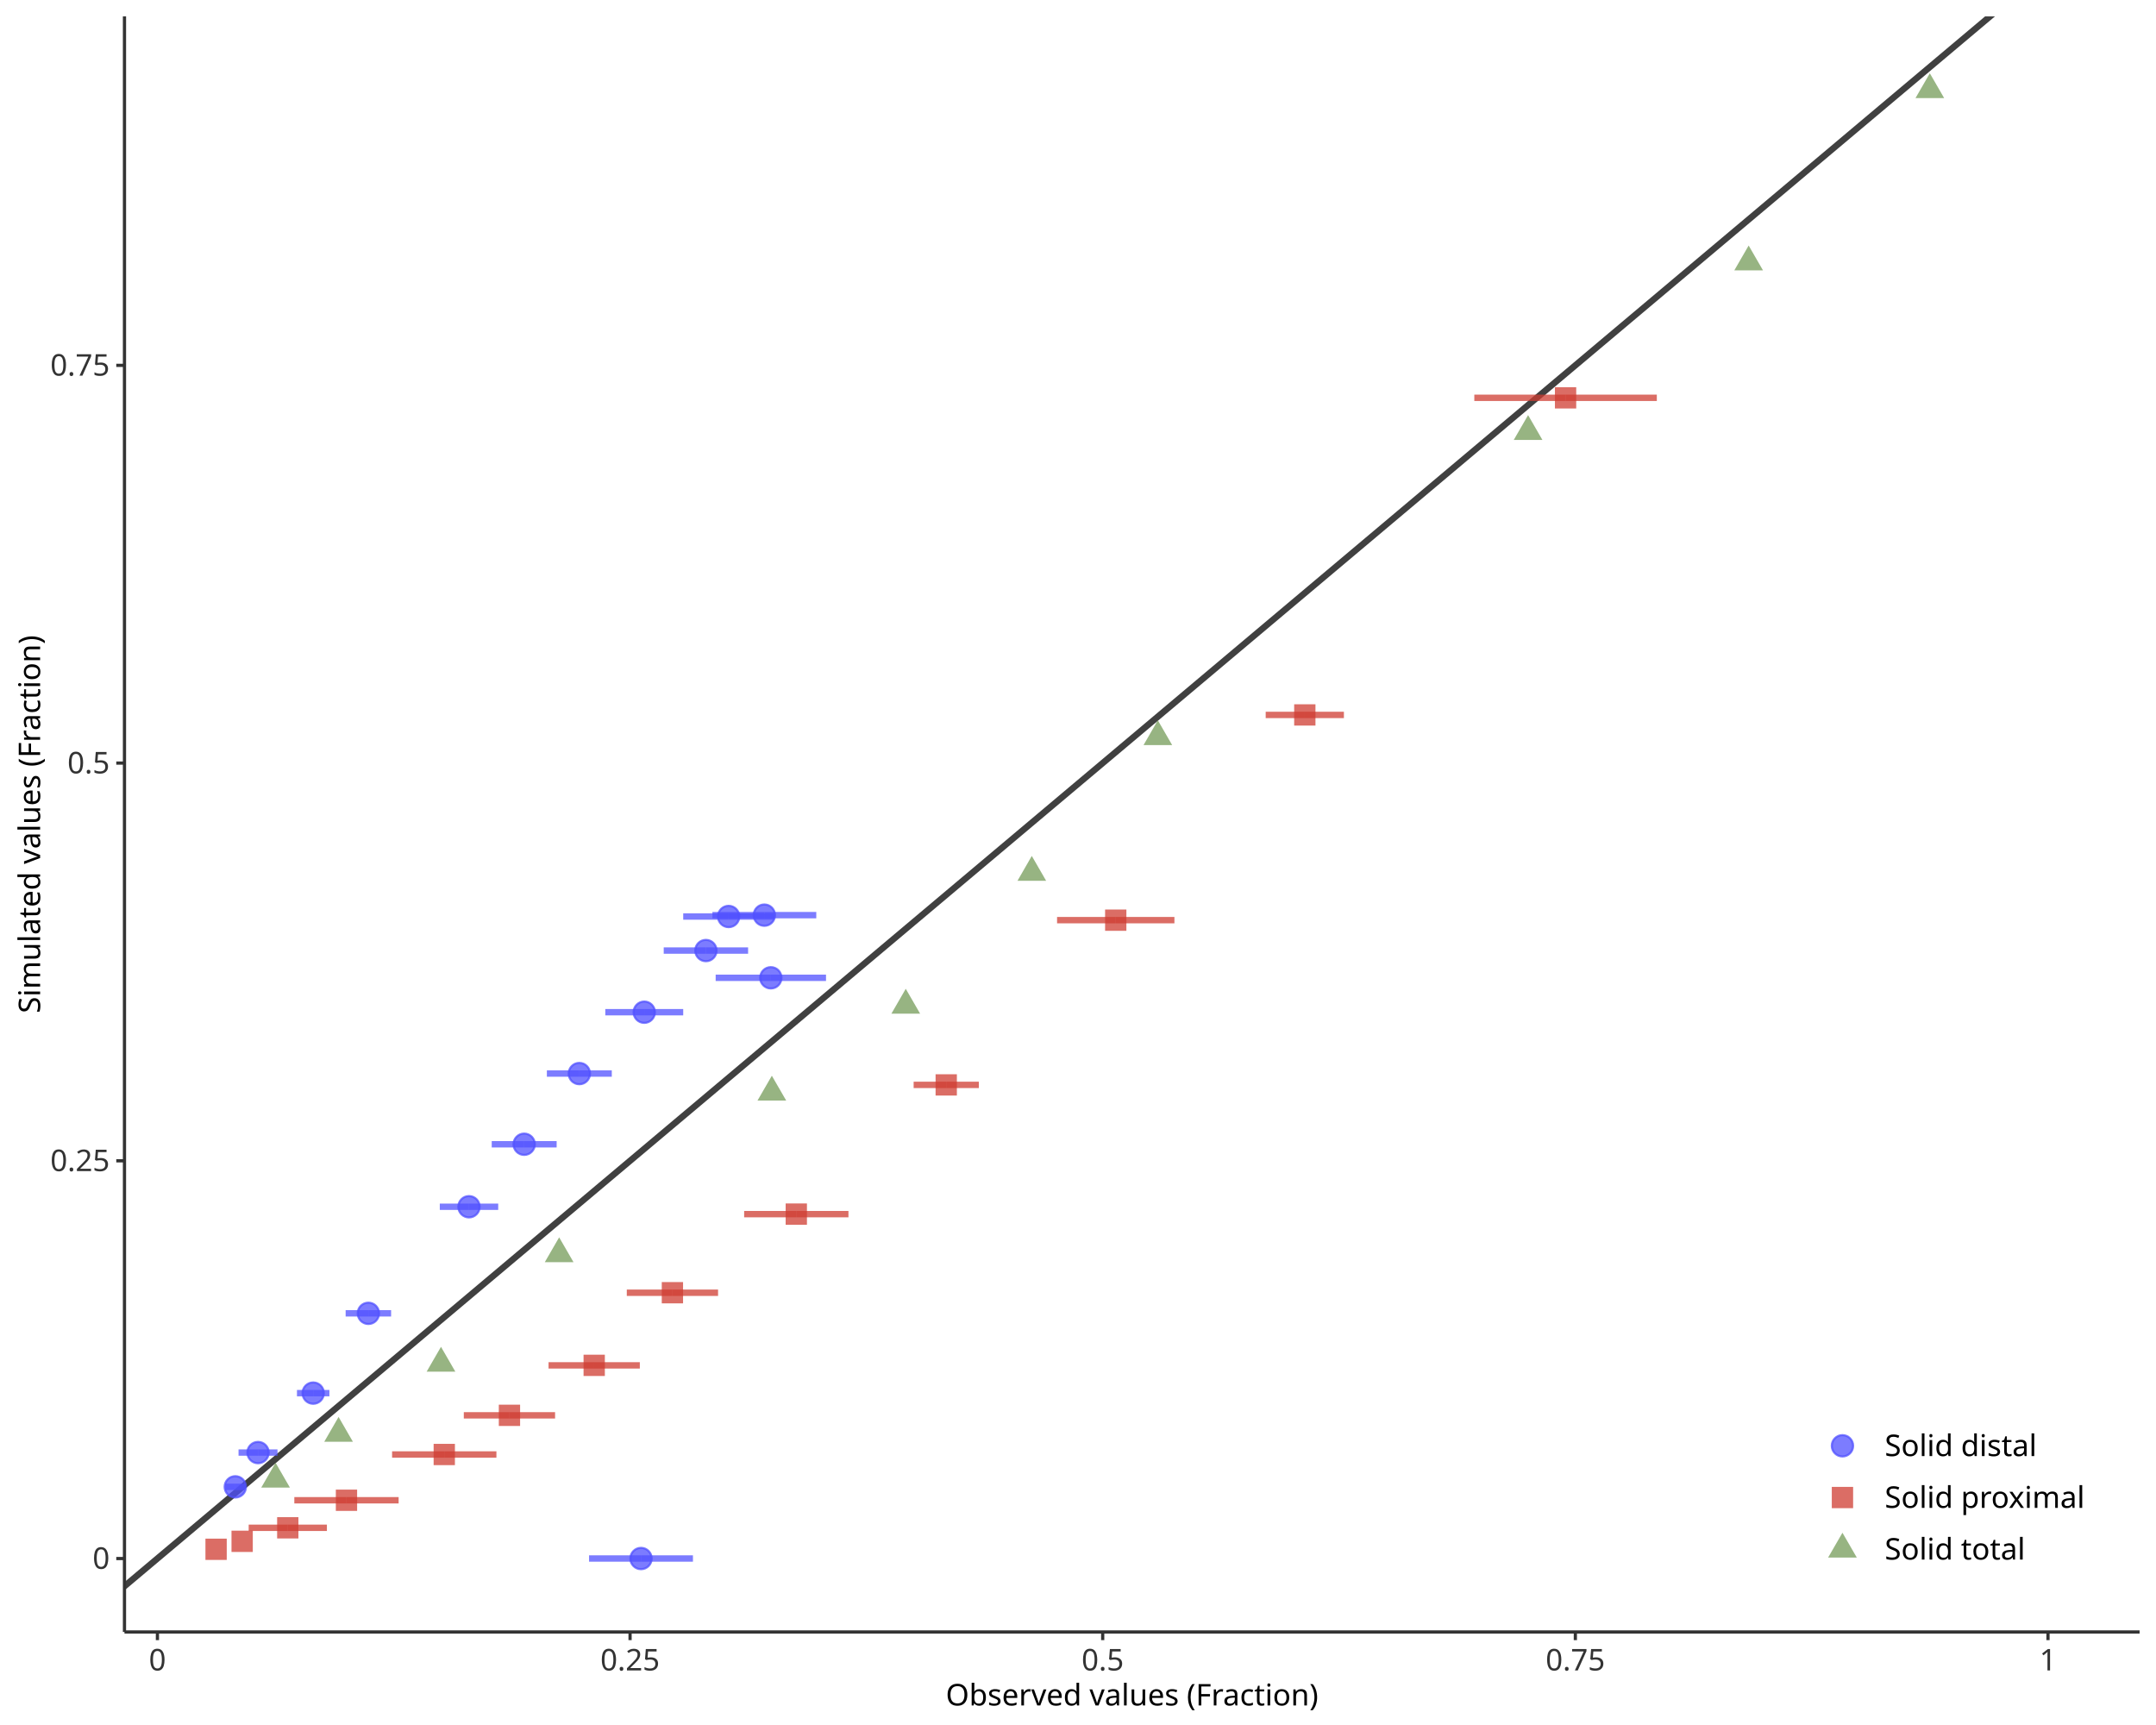
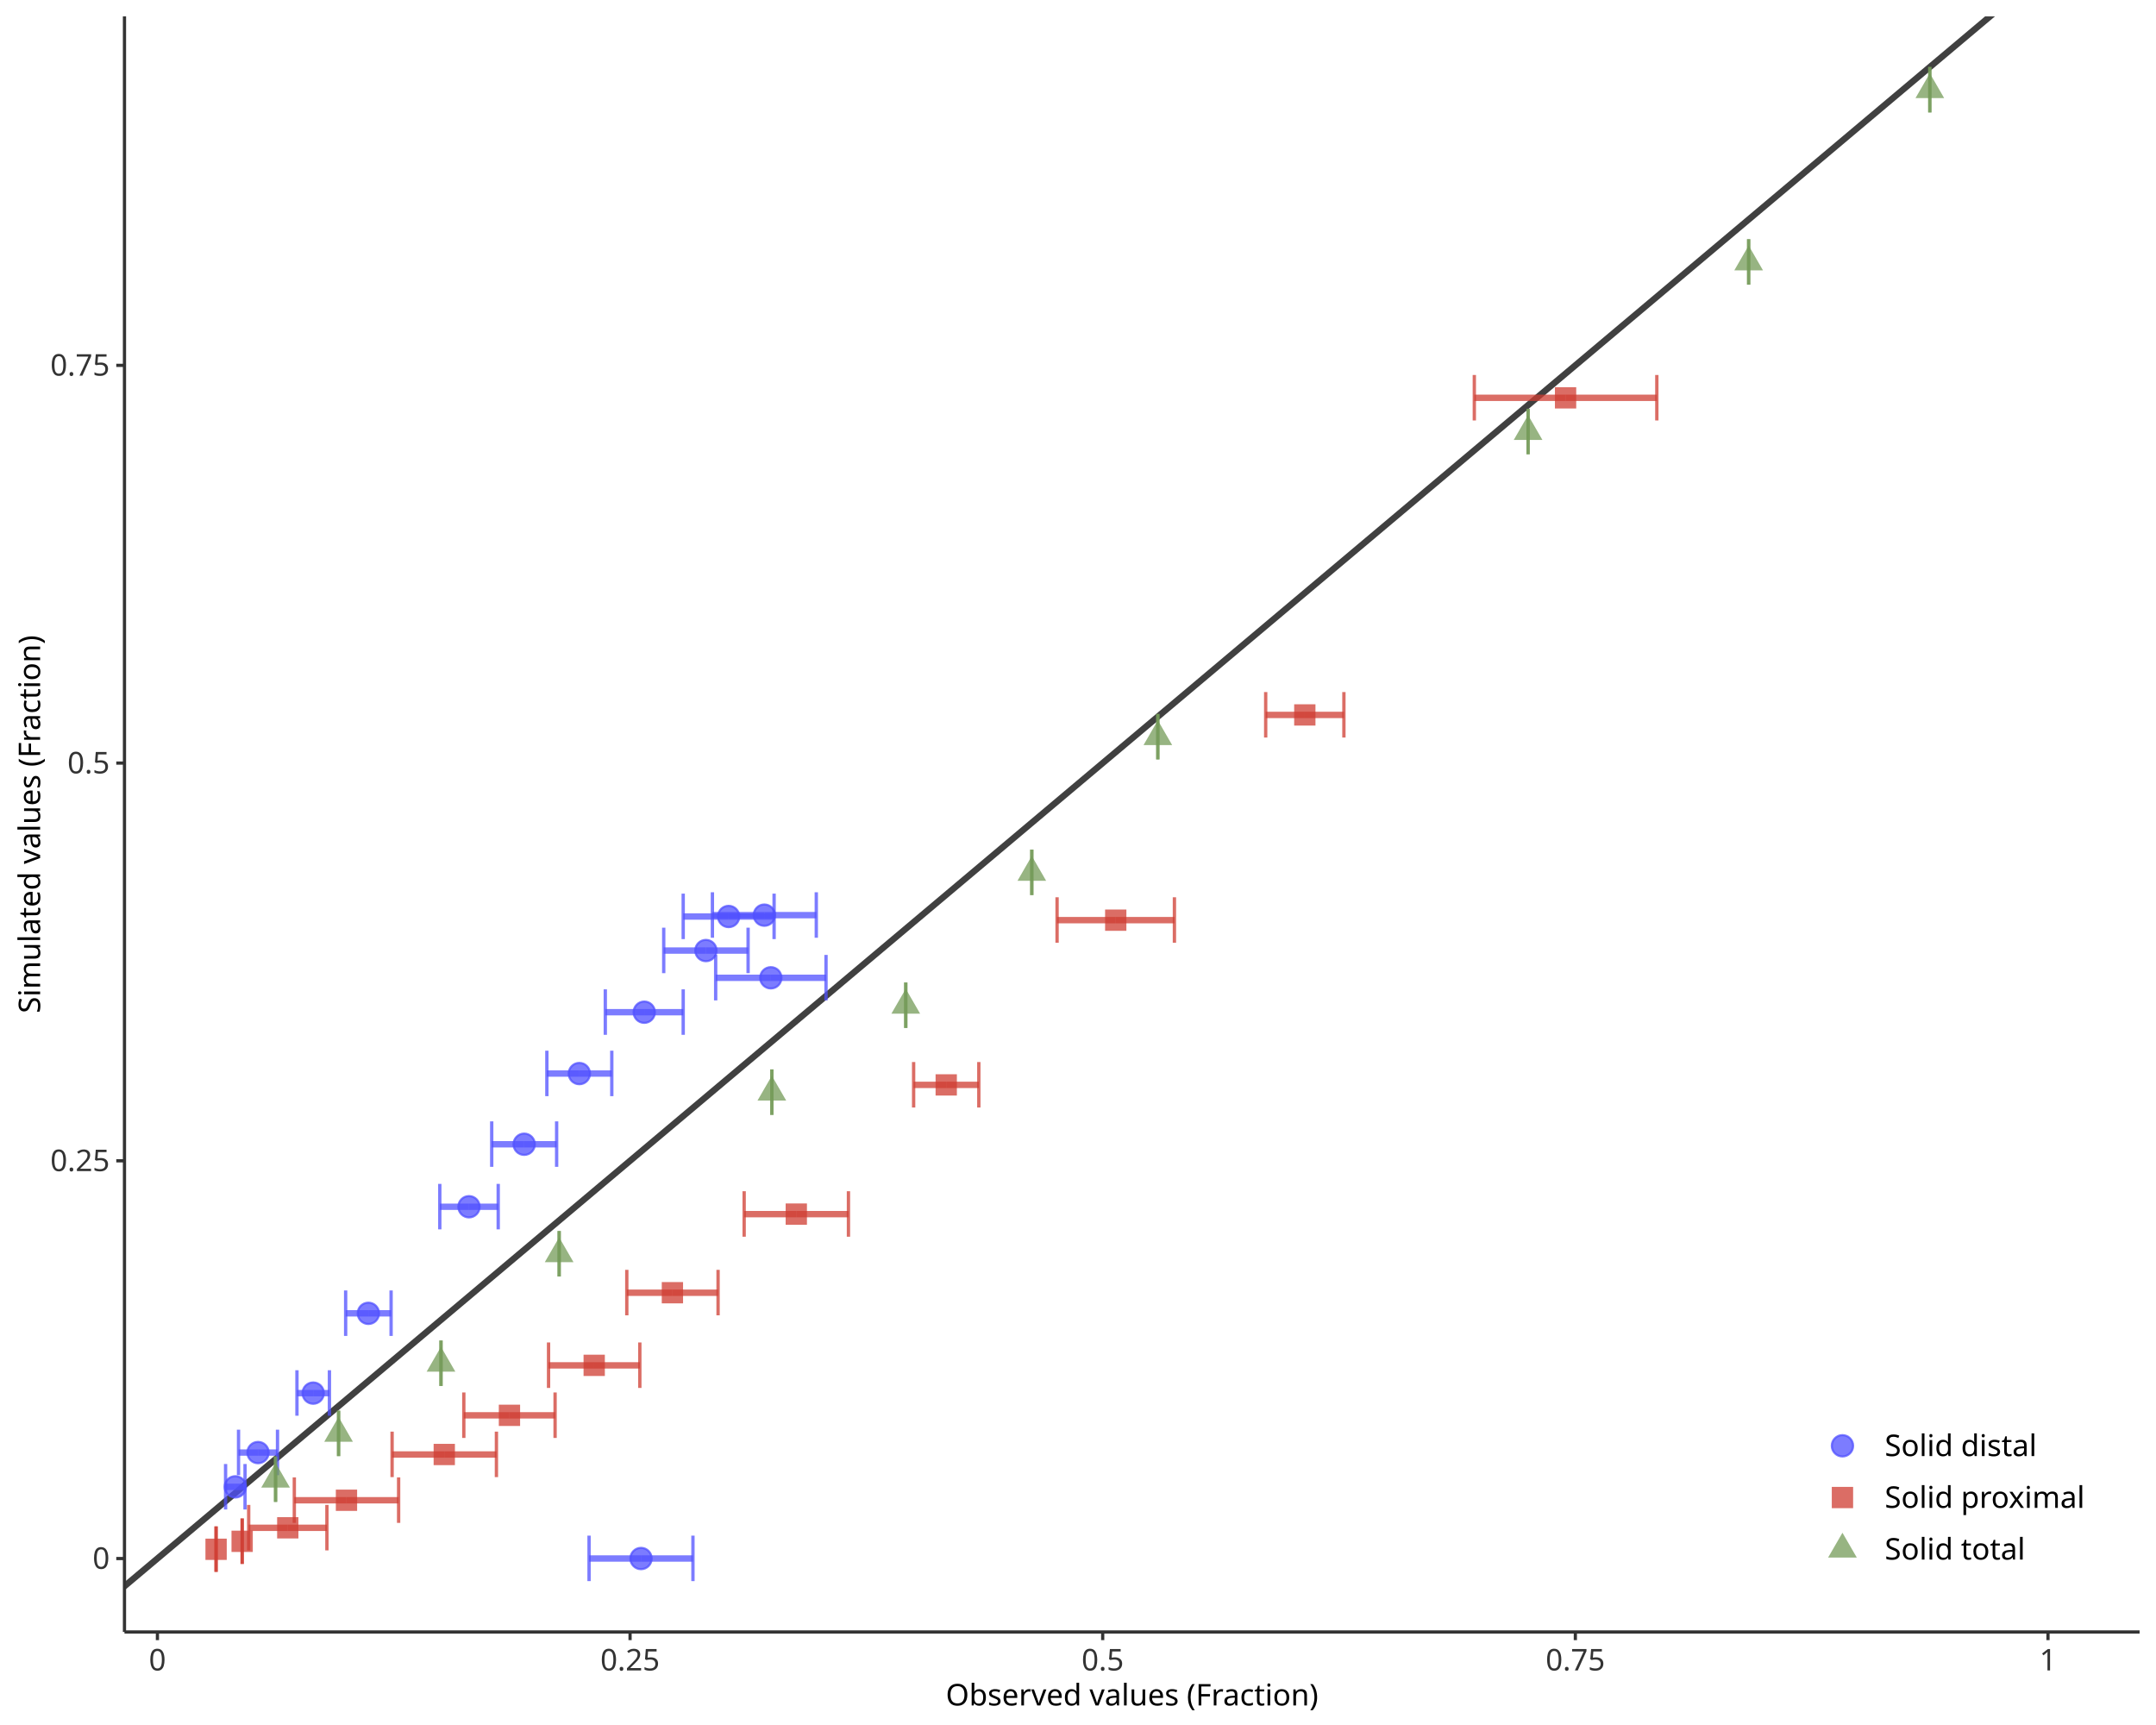
<svg xmlns="http://www.w3.org/2000/svg" class="svglite" data-engine-version="2.0" width="720.00pt" height="576.00pt" viewBox="0 0 720.00 576.00">
  <defs>
    <style type="text/css">
    .svglite line, .svglite polyline, .svglite polygon, .svglite path, .svglite rect, .svglite circle {
      fill: none;
      stroke: #000000;
      stroke-linecap: round;
      stroke-linejoin: round;
      stroke-miterlimit: 10.00;
    }
  </style>
  </defs>
  <rect width="100%" height="100%" style="stroke: none; fill: #FFFFFF;" />
  <defs>
    <clipPath id="cpMC4wMHw3MjAuMDB8MC4wMHw1NzYuMDA=">
      <rect x="0.00" y="0.00" width="720.00" height="576.00" />
    </clipPath>
  </defs>
  <g clip-path="url(#cpMC4wMHw3MjAuMDB8MC4wMHw1NzYuMDA=)">
    <rect x="0.00" y="0.00" width="720.00" height="576.00" style="stroke-width: 1.07; stroke: none; fill: #FFFFFF;" />
  </g>
  <defs>
    <clipPath id="cpNDEuNTd8NzE0LjUyfDUuNDh8NTQ0Ljkz">
      <rect x="41.57" y="5.48" width="672.95" height="539.45" />
    </clipPath>
  </defs>
  <g clip-path="url(#cpNDEuNTd8NzE0LjUyfDUuNDh8NTQ0Ljkz)">
    <rect x="41.57" y="5.48" width="672.95" height="539.45" style="stroke-width: 1.07; stroke: none; fill: #FFFFFF;" />
    <polyline points="41.57,454.01 714.52,454.01 " style="stroke-width: 0.53; stroke: #FFFFFF; stroke-linecap: butt;" />
    <polyline points="41.57,321.20 714.52,321.20 " style="stroke-width: 0.53; stroke: #FFFFFF; stroke-linecap: butt;" />
    <polyline points="41.57,188.40 714.52,188.40 " style="stroke-width: 0.53; stroke: #FFFFFF; stroke-linecap: butt;" />
    <polyline points="41.57,55.59 714.52,55.59 " style="stroke-width: 0.53; stroke: #FFFFFF; stroke-linecap: butt;" />
    <polyline points="131.49,544.93 131.49,5.48 " style="stroke-width: 0.53; stroke: #FFFFFF; stroke-linecap: butt;" />
    <polyline points="289.33,544.93 289.33,5.48 " style="stroke-width: 0.53; stroke: #FFFFFF; stroke-linecap: butt;" />
    <polyline points="447.17,544.93 447.17,5.48 " style="stroke-width: 0.53; stroke: #FFFFFF; stroke-linecap: butt;" />
    <polyline points="605.01,544.93 605.01,5.48 " style="stroke-width: 0.53; stroke: #FFFFFF; stroke-linecap: butt;" />
  </g>
  <g clip-path="url(#cpMC4wMHw3MjAuMDB8MC4wMHw1NzYuMDA=)">
</g>
  <g clip-path="url(#cpNDEuNTd8NzE0LjUyfDUuNDh8NTQ0Ljkz)">
</g>
  <g clip-path="url(#cpMC4wMHw3MjAuMDB8MC4wMHw1NzYuMDA=)">
</g>
  <g clip-path="url(#cpNDEuNTd8NzE0LjUyfDUuNDh8NTQ0Ljkz)">
</g>
  <g clip-path="url(#cpMC4wMHw3MjAuMDB8MC4wMHw1NzYuMDA=)">
</g>
  <g clip-path="url(#cpNDEuNTd8NzE0LjUyfDUuNDh8NTQ0Ljkz)">
</g>
  <g clip-path="url(#cpMC4wMHw3MjAuMDB8MC4wMHw1NzYuMDA=)">
</g>
  <g clip-path="url(#cpNDEuNTd8NzE0LjUyfDUuNDh8NTQ0Ljkz)">
</g>
  <g clip-path="url(#cpMC4wMHw3MjAuMDB8MC4wMHw1NzYuMDA=)">
</g>
  <g clip-path="url(#cpNDEuNTd8NzE0LjUyfDUuNDh8NTQ0Ljkz)">
</g>
  <g clip-path="url(#cpMC4wMHw3MjAuMDB8MC4wMHw1NzYuMDA=)">
</g>
  <g clip-path="url(#cpNDEuNTd8NzE0LjUyfDUuNDh8NTQ0Ljkz)">
</g>
  <g clip-path="url(#cpMC4wMHw3MjAuMDB8MC4wMHw1NzYuMDA=)">
</g>
  <g clip-path="url(#cpNDEuNTd8NzE0LjUyfDUuNDh8NTQ0Ljkz)">
</g>
  <g clip-path="url(#cpMC4wMHw3MjAuMDB8MC4wMHw1NzYuMDA=)">
</g>
  <g clip-path="url(#cpNDEuNTd8NzE0LjUyfDUuNDh8NTQ0Ljkz)">
</g>
  <g clip-path="url(#cpMC4wMHw3MjAuMDB8MC4wMHw1NzYuMDA=)">
</g>
  <g clip-path="url(#cpNDEuNTd8NzE0LjUyfDUuNDh8NTQ0Ljkz)">
</g>
  <g clip-path="url(#cpMC4wMHw3MjAuMDB8MC4wMHw1NzYuMDA=)">
</g>
  <g clip-path="url(#cpNDEuNTd8NzE0LjUyfDUuNDh8NTQ0Ljkz)">
</g>
  <g clip-path="url(#cpMC4wMHw3MjAuMDB8MC4wMHw1NzYuMDA=)">
</g>
  <g clip-path="url(#cpNDEuNTd8NzE0LjUyfDUuNDh8NTQ0Ljkz)">
</g>
  <g clip-path="url(#cpMC4wMHw3MjAuMDB8MC4wMHw1NzYuMDA=)">
</g>
  <g clip-path="url(#cpNDEuNTd8NzE0LjUyfDUuNDh8NTQ0Ljkz)">
</g>
  <g clip-path="url(#cpMC4wMHw3MjAuMDB8MC4wMHw1NzYuMDA=)">
</g>
  <g clip-path="url(#cpNDEuNTd8NzE0LjUyfDUuNDh8NTQ0Ljkz)">
</g>
  <g clip-path="url(#cpMC4wMHw3MjAuMDB8MC4wMHw1NzYuMDA=)">
</g>
  <g clip-path="url(#cpNDEuNTd8NzE0LjUyfDUuNDh8NTQ0Ljkz)">
</g>
  <g clip-path="url(#cpMC4wMHw3MjAuMDB8MC4wMHw1NzYuMDA=)">
</g>
  <g clip-path="url(#cpNDEuNTd8NzE0LjUyfDUuNDh8NTQ0Ljkz)">
</g>
  <g clip-path="url(#cpMC4wMHw3MjAuMDB8MC4wMHw1NzYuMDA=)">
</g>
  <g clip-path="url(#cpNDEuNTd8NzE0LjUyfDUuNDh8NTQ0Ljkz)">
    <line x1="-631.38" y1="1095.88" x2="1387.47" y2="-602.77" style="stroke-width: 2.13; stroke: #000000; stroke-opacity: 0.75; stroke-linecap: butt;" />
    <line x1="196.72" y1="520.41" x2="214.07" y2="520.41" style="stroke-width: 2.13; stroke: #5050FF; stroke-opacity: 0.75; stroke-linecap: butt;" />
    <line x1="239.00" y1="326.50" x2="257.42" y2="326.50" style="stroke-width: 2.13; stroke: #5050FF; stroke-opacity: 0.75; stroke-linecap: butt;" />
    <line x1="237.91" y1="305.58" x2="255.25" y2="305.58" style="stroke-width: 2.13; stroke: #5050FF; stroke-opacity: 0.75; stroke-linecap: butt;" />
    <line x1="228.16" y1="306.03" x2="243.33" y2="306.03" style="stroke-width: 2.13; stroke: #5050FF; stroke-opacity: 0.75; stroke-linecap: butt;" />
    <line x1="221.65" y1="317.40" x2="235.74" y2="317.40" style="stroke-width: 2.13; stroke: #5050FF; stroke-opacity: 0.75; stroke-linecap: butt;" />
    <line x1="202.14" y1="337.99" x2="215.15" y2="337.99" style="stroke-width: 2.13; stroke: #5050FF; stroke-opacity: 0.75; stroke-linecap: butt;" />
    <line x1="182.63" y1="358.48" x2="193.47" y2="358.48" style="stroke-width: 2.13; stroke: #5050FF; stroke-opacity: 0.75; stroke-linecap: butt;" />
    <line x1="164.21" y1="382.08" x2="175.05" y2="382.08" style="stroke-width: 2.13; stroke: #5050FF; stroke-opacity: 0.75; stroke-linecap: butt;" />
    <line x1="146.87" y1="402.95" x2="156.62" y2="402.95" style="stroke-width: 2.13; stroke: #5050FF; stroke-opacity: 0.75; stroke-linecap: butt;" />
    <line x1="115.43" y1="438.54" x2="123.02" y2="438.54" style="stroke-width: 2.13; stroke: #5050FF; stroke-opacity: 0.75; stroke-linecap: butt;" />
    <line x1="99.17" y1="465.18" x2="104.59" y2="465.18" style="stroke-width: 2.13; stroke: #5050FF; stroke-opacity: 0.75; stroke-linecap: butt;" />
    <line x1="79.66" y1="485.03" x2="86.17" y2="485.03" style="stroke-width: 2.13; stroke: #5050FF; stroke-opacity: 0.75; stroke-linecap: butt;" />
    <line x1="75.33" y1="496.48" x2="78.58" y2="496.48" style="stroke-width: 2.13; stroke: #5050FF; stroke-opacity: 0.75; stroke-linecap: butt;" />
    <line x1="492.35" y1="132.84" x2="522.83" y2="132.84" style="stroke-width: 2.13; stroke: #CE3D32; stroke-opacity: 0.75; stroke-linecap: butt;" />
    <line x1="422.68" y1="238.73" x2="435.74" y2="238.73" style="stroke-width: 2.13; stroke: #CE3D32; stroke-opacity: 0.75; stroke-linecap: butt;" />
    <line x1="353.01" y1="307.25" x2="372.60" y2="307.25" style="stroke-width: 2.13; stroke: #CE3D32; stroke-opacity: 0.75; stroke-linecap: butt;" />
    <line x1="305.11" y1="362.26" x2="316.00" y2="362.26" style="stroke-width: 2.13; stroke: #CE3D32; stroke-opacity: 0.75; stroke-linecap: butt;" />
    <line x1="248.51" y1="405.41" x2="265.92" y2="405.41" style="stroke-width: 2.13; stroke: #CE3D32; stroke-opacity: 0.75; stroke-linecap: butt;" />
    <line x1="209.32" y1="431.66" x2="224.56" y2="431.66" style="stroke-width: 2.13; stroke: #CE3D32; stroke-opacity: 0.75; stroke-linecap: butt;" />
    <line x1="183.19" y1="455.91" x2="198.43" y2="455.91" style="stroke-width: 2.13; stroke: #CE3D32; stroke-opacity: 0.75; stroke-linecap: butt;" />
    <line x1="154.89" y1="472.60" x2="170.13" y2="472.60" style="stroke-width: 2.13; stroke: #CE3D32; stroke-opacity: 0.75; stroke-linecap: butt;" />
    <line x1="130.94" y1="485.68" x2="148.36" y2="485.68" style="stroke-width: 2.13; stroke: #CE3D32; stroke-opacity: 0.75; stroke-linecap: butt;" />
    <line x1="98.29" y1="500.96" x2="115.70" y2="500.96" style="stroke-width: 2.13; stroke: #CE3D32; stroke-opacity: 0.75; stroke-linecap: butt;" />
    <line x1="83.05" y1="510.15" x2="96.11" y2="510.15" style="stroke-width: 2.13; stroke: #CE3D32; stroke-opacity: 0.75; stroke-linecap: butt;" />
    <line x1="80.87" y1="514.67" x2="80.87" y2="514.67" style="stroke-width: 2.13; stroke: #CE3D32; stroke-opacity: 0.75; stroke-linecap: butt;" />
    <line x1="72.16" y1="517.32" x2="72.16" y2="517.32" style="stroke-width: 2.13; stroke: #CE3D32; stroke-opacity: 0.75; stroke-linecap: butt;" />
    <line x1="683.93" y1="520.41" x2="683.93" y2="520.41" style="stroke-width: 2.13; stroke: #749B58; stroke-opacity: 0.75; stroke-linecap: butt;" />
    <line x1="644.47" y1="30.00" x2="644.47" y2="30.00" style="stroke-width: 2.13; stroke: #749B58; stroke-opacity: 0.75; stroke-linecap: butt;" />
    <line x1="583.97" y1="87.51" x2="583.97" y2="87.51" style="stroke-width: 2.13; stroke: #749B58; stroke-opacity: 0.75; stroke-linecap: butt;" />
    <line x1="510.31" y1="144.14" x2="510.31" y2="144.14" style="stroke-width: 2.13; stroke: #749B58; stroke-opacity: 0.75; stroke-linecap: butt;" />
    <line x1="386.66" y1="246.04" x2="386.66" y2="246.04" style="stroke-width: 2.13; stroke: #749B58; stroke-opacity: 0.75; stroke-linecap: butt;" />
    <line x1="344.57" y1="291.34" x2="344.57" y2="291.34" style="stroke-width: 2.13; stroke: #749B58; stroke-opacity: 0.75; stroke-linecap: butt;" />
    <line x1="302.48" y1="335.70" x2="302.48" y2="335.70" style="stroke-width: 2.13; stroke: #749B58; stroke-opacity: 0.75; stroke-linecap: butt;" />
    <line x1="257.76" y1="364.73" x2="257.76" y2="364.73" style="stroke-width: 2.13; stroke: #749B58; stroke-opacity: 0.75; stroke-linecap: butt;" />
    <line x1="186.73" y1="418.69" x2="186.73" y2="418.69" style="stroke-width: 2.13; stroke: #749B58; stroke-opacity: 0.75; stroke-linecap: butt;" />
    <line x1="147.27" y1="455.25" x2="147.27" y2="455.25" style="stroke-width: 2.13; stroke: #749B58; stroke-opacity: 0.75; stroke-linecap: butt;" />
    <line x1="113.07" y1="478.66" x2="113.07" y2="478.66" style="stroke-width: 2.13; stroke: #749B58; stroke-opacity: 0.75; stroke-linecap: butt;" />
    <line x1="92.03" y1="493.96" x2="92.03" y2="493.96" style="stroke-width: 2.13; stroke: #749B58; stroke-opacity: 0.75; stroke-linecap: butt;" />
    <line x1="214.07" y1="520.41" x2="231.41" y2="520.41" style="stroke-width: 2.13; stroke: #5050FF; stroke-opacity: 0.75; stroke-linecap: butt;" />
    <line x1="257.42" y1="326.50" x2="275.85" y2="326.50" style="stroke-width: 2.13; stroke: #5050FF; stroke-opacity: 0.75; stroke-linecap: butt;" />
    <line x1="255.25" y1="305.58" x2="272.60" y2="305.58" style="stroke-width: 2.13; stroke: #5050FF; stroke-opacity: 0.75; stroke-linecap: butt;" />
    <line x1="243.33" y1="306.03" x2="258.51" y2="306.03" style="stroke-width: 2.13; stroke: #5050FF; stroke-opacity: 0.75; stroke-linecap: butt;" />
    <line x1="235.74" y1="317.40" x2="249.83" y2="317.40" style="stroke-width: 2.13; stroke: #5050FF; stroke-opacity: 0.75; stroke-linecap: butt;" />
    <line x1="215.15" y1="337.99" x2="228.16" y2="337.99" style="stroke-width: 2.13; stroke: #5050FF; stroke-opacity: 0.75; stroke-linecap: butt;" />
    <line x1="193.47" y1="358.48" x2="204.31" y2="358.48" style="stroke-width: 2.13; stroke: #5050FF; stroke-opacity: 0.75; stroke-linecap: butt;" />
    <line x1="175.05" y1="382.08" x2="185.89" y2="382.08" style="stroke-width: 2.13; stroke: #5050FF; stroke-opacity: 0.75; stroke-linecap: butt;" />
    <line x1="156.62" y1="402.95" x2="166.38" y2="402.95" style="stroke-width: 2.13; stroke: #5050FF; stroke-opacity: 0.75; stroke-linecap: butt;" />
    <line x1="123.02" y1="438.54" x2="130.61" y2="438.54" style="stroke-width: 2.13; stroke: #5050FF; stroke-opacity: 0.75; stroke-linecap: butt;" />
    <line x1="104.59" y1="465.18" x2="110.01" y2="465.18" style="stroke-width: 2.13; stroke: #5050FF; stroke-opacity: 0.75; stroke-linecap: butt;" />
    <line x1="86.17" y1="485.03" x2="92.67" y2="485.03" style="stroke-width: 2.13; stroke: #5050FF; stroke-opacity: 0.75; stroke-linecap: butt;" />
    <line x1="78.58" y1="496.48" x2="81.83" y2="496.48" style="stroke-width: 2.13; stroke: #5050FF; stroke-opacity: 0.75; stroke-linecap: butt;" />
    <line x1="522.83" y1="132.84" x2="553.30" y2="132.84" style="stroke-width: 2.13; stroke: #CE3D32; stroke-opacity: 0.75; stroke-linecap: butt;" />
    <line x1="435.74" y1="238.73" x2="448.80" y2="238.73" style="stroke-width: 2.13; stroke: #CE3D32; stroke-opacity: 0.75; stroke-linecap: butt;" />
    <line x1="372.60" y1="307.25" x2="392.20" y2="307.25" style="stroke-width: 2.13; stroke: #CE3D32; stroke-opacity: 0.75; stroke-linecap: butt;" />
    <line x1="316.00" y1="362.26" x2="326.88" y2="362.26" style="stroke-width: 2.13; stroke: #CE3D32; stroke-opacity: 0.75; stroke-linecap: butt;" />
    <line x1="265.92" y1="405.41" x2="283.34" y2="405.41" style="stroke-width: 2.13; stroke: #CE3D32; stroke-opacity: 0.75; stroke-linecap: butt;" />
    <line x1="224.56" y1="431.66" x2="239.80" y2="431.66" style="stroke-width: 2.13; stroke: #CE3D32; stroke-opacity: 0.75; stroke-linecap: butt;" />
    <line x1="198.43" y1="455.91" x2="213.67" y2="455.91" style="stroke-width: 2.13; stroke: #CE3D32; stroke-opacity: 0.75; stroke-linecap: butt;" />
    <line x1="170.13" y1="472.60" x2="185.37" y2="472.60" style="stroke-width: 2.13; stroke: #CE3D32; stroke-opacity: 0.75; stroke-linecap: butt;" />
    <line x1="148.36" y1="485.68" x2="165.78" y2="485.68" style="stroke-width: 2.13; stroke: #CE3D32; stroke-opacity: 0.75; stroke-linecap: butt;" />
    <line x1="115.70" y1="500.96" x2="133.12" y2="500.96" style="stroke-width: 2.13; stroke: #CE3D32; stroke-opacity: 0.75; stroke-linecap: butt;" />
    <line x1="96.11" y1="510.15" x2="109.17" y2="510.15" style="stroke-width: 2.13; stroke: #CE3D32; stroke-opacity: 0.75; stroke-linecap: butt;" />
    <line x1="80.87" y1="514.67" x2="80.87" y2="514.67" style="stroke-width: 2.13; stroke: #CE3D32; stroke-opacity: 0.75; stroke-linecap: butt;" />
    <line x1="72.16" y1="517.32" x2="72.16" y2="517.32" style="stroke-width: 2.13; stroke: #CE3D32; stroke-opacity: 0.75; stroke-linecap: butt;" />
    <line x1="683.93" y1="520.41" x2="683.93" y2="520.41" style="stroke-width: 2.13; stroke: #749B58; stroke-opacity: 0.75; stroke-linecap: butt;" />
    <line x1="644.47" y1="30.00" x2="644.47" y2="30.00" style="stroke-width: 2.13; stroke: #749B58; stroke-opacity: 0.75; stroke-linecap: butt;" />
    <line x1="583.97" y1="87.51" x2="583.97" y2="87.51" style="stroke-width: 2.13; stroke: #749B58; stroke-opacity: 0.75; stroke-linecap: butt;" />
    <line x1="510.31" y1="144.14" x2="510.31" y2="144.14" style="stroke-width: 2.13; stroke: #749B58; stroke-opacity: 0.75; stroke-linecap: butt;" />
    <line x1="386.66" y1="246.04" x2="386.66" y2="246.04" style="stroke-width: 2.13; stroke: #749B58; stroke-opacity: 0.75; stroke-linecap: butt;" />
    <line x1="344.57" y1="291.34" x2="344.57" y2="291.34" style="stroke-width: 2.13; stroke: #749B58; stroke-opacity: 0.75; stroke-linecap: butt;" />
    <line x1="302.48" y1="335.70" x2="302.48" y2="335.70" style="stroke-width: 2.13; stroke: #749B58; stroke-opacity: 0.75; stroke-linecap: butt;" />
    <line x1="257.76" y1="364.73" x2="257.76" y2="364.73" style="stroke-width: 2.13; stroke: #749B58; stroke-opacity: 0.75; stroke-linecap: butt;" />
    <line x1="186.73" y1="418.69" x2="186.73" y2="418.69" style="stroke-width: 2.13; stroke: #749B58; stroke-opacity: 0.75; stroke-linecap: butt;" />
    <line x1="147.27" y1="455.25" x2="147.27" y2="455.25" style="stroke-width: 2.13; stroke: #749B58; stroke-opacity: 0.75; stroke-linecap: butt;" />
    <line x1="113.07" y1="478.66" x2="113.07" y2="478.66" style="stroke-width: 2.13; stroke: #749B58; stroke-opacity: 0.75; stroke-linecap: butt;" />
    <line x1="92.03" y1="493.96" x2="92.03" y2="493.96" style="stroke-width: 2.13; stroke: #749B58; stroke-opacity: 0.75; stroke-linecap: butt;" />
+     <text x="196.72" y="524.30" text-anchor="middle" style="font-size: 15.17px; fill: #5050FF; fill-opacity: 0.75; font-family: sans;" textLength="3.94px" lengthAdjust="spacingAndGlyphs">|</text>
+     <text x="239.00" y="330.39" text-anchor="middle" style="font-size: 15.17px; fill: #5050FF; fill-opacity: 0.75; font-family: sans;" textLength="3.94px" lengthAdjust="spacingAndGlyphs">|</text>
+     <text x="237.91" y="309.47" text-anchor="middle" style="font-size: 15.17px; fill: #5050FF; fill-opacity: 0.75; font-family: sans;" textLength="3.94px" lengthAdjust="spacingAndGlyphs">|</text>
+     <text x="228.16" y="309.92" text-anchor="middle" style="font-size: 15.17px; fill: #5050FF; fill-opacity: 0.75; font-family: sans;" textLength="3.94px" lengthAdjust="spacingAndGlyphs">|</text>
+     <text x="221.65" y="321.30" text-anchor="middle" style="font-size: 15.17px; fill: #5050FF; fill-opacity: 0.75; font-family: sans;" textLength="3.94px" lengthAdjust="spacingAndGlyphs">|</text>
+     <text x="202.14" y="341.88" text-anchor="middle" style="font-size: 15.17px; fill: #5050FF; fill-opacity: 0.75; font-family: sans;" textLength="3.94px" lengthAdjust="spacingAndGlyphs">|</text>
+     <text x="182.63" y="362.37" text-anchor="middle" style="font-size: 15.17px; fill: #5050FF; fill-opacity: 0.75; font-family: sans;" textLength="3.94px" lengthAdjust="spacingAndGlyphs">|</text>
+     <text x="164.21" y="385.97" text-anchor="middle" style="font-size: 15.17px; fill: #5050FF; fill-opacity: 0.75; font-family: sans;" textLength="3.94px" lengthAdjust="spacingAndGlyphs">|</text>
+     <text x="146.87" y="406.84" text-anchor="middle" style="font-size: 15.17px; fill: #5050FF; fill-opacity: 0.75; font-family: sans;" textLength="3.94px" lengthAdjust="spacingAndGlyphs">|</text>
+     <text x="115.43" y="442.43" text-anchor="middle" style="font-size: 15.17px; fill: #5050FF; fill-opacity: 0.75; font-family: sans;" textLength="3.94px" lengthAdjust="spacingAndGlyphs">|</text>
+     <text x="99.17" y="469.07" text-anchor="middle" style="font-size: 15.17px; fill: #5050FF; fill-opacity: 0.75; font-family: sans;" textLength="3.94px" lengthAdjust="spacingAndGlyphs">|</text>
+     <text x="79.66" y="488.92" text-anchor="middle" style="font-size: 15.17px; fill: #5050FF; fill-opacity: 0.75; font-family: sans;" textLength="3.94px" lengthAdjust="spacingAndGlyphs">|</text>
+     <text x="75.33" y="500.38" text-anchor="middle" style="font-size: 15.17px; fill: #5050FF; fill-opacity: 0.75; font-family: sans;" textLength="3.94px" lengthAdjust="spacingAndGlyphs">|</text>
+     <text x="492.35" y="136.74" text-anchor="middle" style="font-size: 15.17px; fill: #CE3D32; fill-opacity: 0.75; font-family: sans;" textLength="3.94px" lengthAdjust="spacingAndGlyphs">|</text>
+     <text x="422.68" y="242.62" text-anchor="middle" style="font-size: 15.17px; fill: #CE3D32; fill-opacity: 0.75; font-family: sans;" textLength="3.94px" lengthAdjust="spacingAndGlyphs">|</text>
+     <text x="353.01" y="311.14" text-anchor="middle" style="font-size: 15.17px; fill: #CE3D32; fill-opacity: 0.75; font-family: sans;" textLength="3.94px" lengthAdjust="spacingAndGlyphs">|</text>
+     <text x="305.11" y="366.16" text-anchor="middle" style="font-size: 15.17px; fill: #CE3D32; fill-opacity: 0.75; font-family: sans;" textLength="3.94px" lengthAdjust="spacingAndGlyphs">|</text>
+     <text x="248.51" y="409.30" text-anchor="middle" style="font-size: 15.17px; fill: #CE3D32; fill-opacity: 0.75; font-family: sans;" textLength="3.94px" lengthAdjust="spacingAndGlyphs">|</text>
+     <text x="209.32" y="435.55" text-anchor="middle" style="font-size: 15.17px; fill: #CE3D32; fill-opacity: 0.75; font-family: sans;" textLength="3.94px" lengthAdjust="spacingAndGlyphs">|</text>
+     <text x="183.19" y="459.80" text-anchor="middle" style="font-size: 15.17px; fill: #CE3D32; fill-opacity: 0.75; font-family: sans;" textLength="3.94px" lengthAdjust="spacingAndGlyphs">|</text>
+     <text x="154.89" y="476.49" text-anchor="middle" style="font-size: 15.17px; fill: #CE3D32; fill-opacity: 0.75; font-family: sans;" textLength="3.94px" lengthAdjust="spacingAndGlyphs">|</text>
+     <text x="130.94" y="489.57" text-anchor="middle" style="font-size: 15.17px; fill: #CE3D32; fill-opacity: 0.75; font-family: sans;" textLength="3.94px" lengthAdjust="spacingAndGlyphs">|</text>
+     <text x="98.29" y="504.85" text-anchor="middle" style="font-size: 15.17px; fill: #CE3D32; fill-opacity: 0.75; font-family: sans;" textLength="3.94px" lengthAdjust="spacingAndGlyphs">|</text>
+     <text x="83.05" y="514.04" text-anchor="middle" style="font-size: 15.17px; fill: #CE3D32; fill-opacity: 0.75; font-family: sans;" textLength="3.94px" lengthAdjust="spacingAndGlyphs">|</text>
+     <text x="80.87" y="518.56" text-anchor="middle" style="font-size: 15.17px; fill: #CE3D32; fill-opacity: 0.75; font-family: sans;" textLength="3.94px" lengthAdjust="spacingAndGlyphs">|</text>
+     <text x="72.16" y="521.21" text-anchor="middle" style="font-size: 15.17px; fill: #CE3D32; fill-opacity: 0.75; font-family: sans;" textLength="3.94px" lengthAdjust="spacingAndGlyphs">|</text>
+     <text x="683.93" y="524.30" text-anchor="middle" style="font-size: 15.17px; fill: #749B58; fill-opacity: 0.75; font-family: sans;" textLength="3.94px" lengthAdjust="spacingAndGlyphs">|</text>
+     <text x="644.47" y="33.89" text-anchor="middle" style="font-size: 15.17px; fill: #749B58; fill-opacity: 0.75; font-family: sans;" textLength="3.94px" lengthAdjust="spacingAndGlyphs">|</text>
+     <text x="583.97" y="91.40" text-anchor="middle" style="font-size: 15.17px; fill: #749B58; fill-opacity: 0.75; font-family: sans;" textLength="3.94px" lengthAdjust="spacingAndGlyphs">|</text>
+     <text x="510.31" y="148.03" text-anchor="middle" style="font-size: 15.17px; fill: #749B58; fill-opacity: 0.75; font-family: sans;" textLength="3.94px" lengthAdjust="spacingAndGlyphs">|</text>
+     <text x="386.66" y="249.93" text-anchor="middle" style="font-size: 15.17px; fill: #749B58; fill-opacity: 0.75; font-family: sans;" textLength="3.94px" lengthAdjust="spacingAndGlyphs">|</text>
+     <text x="344.57" y="295.23" text-anchor="middle" style="font-size: 15.17px; fill: #749B58; fill-opacity: 0.75; font-family: sans;" textLength="3.94px" lengthAdjust="spacingAndGlyphs">|</text>
+     <text x="302.48" y="339.59" text-anchor="middle" style="font-size: 15.17px; fill: #749B58; fill-opacity: 0.75; font-family: sans;" textLength="3.94px" lengthAdjust="spacingAndGlyphs">|</text>
+     <text x="257.76" y="368.62" text-anchor="middle" style="font-size: 15.17px; fill: #749B58; fill-opacity: 0.75; font-family: sans;" textLength="3.94px" lengthAdjust="spacingAndGlyphs">|</text>
+     <text x="186.73" y="422.58" text-anchor="middle" style="font-size: 15.17px; fill: #749B58; fill-opacity: 0.75; font-family: sans;" textLength="3.94px" lengthAdjust="spacingAndGlyphs">|</text>
+     <text x="147.27" y="459.14" text-anchor="middle" style="font-size: 15.17px; fill: #749B58; fill-opacity: 0.75; font-family: sans;" textLength="3.94px" lengthAdjust="spacingAndGlyphs">|</text>
+     <text x="113.07" y="482.56" text-anchor="middle" style="font-size: 15.17px; fill: #749B58; fill-opacity: 0.75; font-family: sans;" textLength="3.94px" lengthAdjust="spacingAndGlyphs">|</text>
+     <text x="92.03" y="497.85" text-anchor="middle" style="font-size: 15.17px; fill: #749B58; fill-opacity: 0.75; font-family: sans;" textLength="3.94px" lengthAdjust="spacingAndGlyphs">|</text>
+     <text x="231.41" y="524.30" text-anchor="middle" style="font-size: 15.17px; fill: #5050FF; fill-opacity: 0.75; font-family: sans;" textLength="3.94px" lengthAdjust="spacingAndGlyphs">|</text>
+     <text x="275.85" y="330.39" text-anchor="middle" style="font-size: 15.17px; fill: #5050FF; fill-opacity: 0.75; font-family: sans;" textLength="3.94px" lengthAdjust="spacingAndGlyphs">|</text>
+     <text x="272.60" y="309.47" text-anchor="middle" style="font-size: 15.17px; fill: #5050FF; fill-opacity: 0.75; font-family: sans;" textLength="3.94px" lengthAdjust="spacingAndGlyphs">|</text>
+     <text x="258.51" y="309.92" text-anchor="middle" style="font-size: 15.17px; fill: #5050FF; fill-opacity: 0.75; font-family: sans;" textLength="3.94px" lengthAdjust="spacingAndGlyphs">|</text>
+     <text x="249.83" y="321.30" text-anchor="middle" style="font-size: 15.17px; fill: #5050FF; fill-opacity: 0.75; font-family: sans;" textLength="3.94px" lengthAdjust="spacingAndGlyphs">|</text>
+     <text x="228.16" y="341.88" text-anchor="middle" style="font-size: 15.17px; fill: #5050FF; fill-opacity: 0.75; font-family: sans;" textLength="3.94px" lengthAdjust="spacingAndGlyphs">|</text>
+     <text x="204.31" y="362.37" text-anchor="middle" style="font-size: 15.17px; fill: #5050FF; fill-opacity: 0.75; font-family: sans;" textLength="3.94px" lengthAdjust="spacingAndGlyphs">|</text>
+     <text x="185.89" y="385.97" text-anchor="middle" style="font-size: 15.17px; fill: #5050FF; fill-opacity: 0.75; font-family: sans;" textLength="3.94px" lengthAdjust="spacingAndGlyphs">|</text>
+     <text x="166.38" y="406.84" text-anchor="middle" style="font-size: 15.17px; fill: #5050FF; fill-opacity: 0.75; font-family: sans;" textLength="3.94px" lengthAdjust="spacingAndGlyphs">|</text>
+     <text x="130.61" y="442.43" text-anchor="middle" style="font-size: 15.17px; fill: #5050FF; fill-opacity: 0.75; font-family: sans;" textLength="3.94px" lengthAdjust="spacingAndGlyphs">|</text>
+     <text x="110.01" y="469.07" text-anchor="middle" style="font-size: 15.17px; fill: #5050FF; fill-opacity: 0.75; font-family: sans;" textLength="3.94px" lengthAdjust="spacingAndGlyphs">|</text>
+     <text x="92.67" y="488.92" text-anchor="middle" style="font-size: 15.17px; fill: #5050FF; fill-opacity: 0.75; font-family: sans;" textLength="3.94px" lengthAdjust="spacingAndGlyphs">|</text>
+     <text x="81.83" y="500.38" text-anchor="middle" style="font-size: 15.17px; fill: #5050FF; fill-opacity: 0.75; font-family: sans;" textLength="3.94px" lengthAdjust="spacingAndGlyphs">|</text>
+     <text x="553.30" y="136.74" text-anchor="middle" style="font-size: 15.17px; fill: #CE3D32; fill-opacity: 0.75; font-family: sans;" textLength="3.94px" lengthAdjust="spacingAndGlyphs">|</text>
+     <text x="448.80" y="242.62" text-anchor="middle" style="font-size: 15.17px; fill: #CE3D32; fill-opacity: 0.75; font-family: sans;" textLength="3.94px" lengthAdjust="spacingAndGlyphs">|</text>
+     <text x="392.20" y="311.14" text-anchor="middle" style="font-size: 15.17px; fill: #CE3D32; fill-opacity: 0.75; font-family: sans;" textLength="3.94px" lengthAdjust="spacingAndGlyphs">|</text>
+     <text x="326.88" y="366.16" text-anchor="middle" style="font-size: 15.17px; fill: #CE3D32; fill-opacity: 0.75; font-family: sans;" textLength="3.94px" lengthAdjust="spacingAndGlyphs">|</text>
+     <text x="283.34" y="409.30" text-anchor="middle" style="font-size: 15.17px; fill: #CE3D32; fill-opacity: 0.75; font-family: sans;" textLength="3.94px" lengthAdjust="spacingAndGlyphs">|</text>
+     <text x="239.80" y="435.55" text-anchor="middle" style="font-size: 15.17px; fill: #CE3D32; fill-opacity: 0.75; font-family: sans;" textLength="3.94px" lengthAdjust="spacingAndGlyphs">|</text>
+     <text x="213.67" y="459.80" text-anchor="middle" style="font-size: 15.17px; fill: #CE3D32; fill-opacity: 0.75; font-family: sans;" textLength="3.94px" lengthAdjust="spacingAndGlyphs">|</text>
+     <text x="185.37" y="476.49" text-anchor="middle" style="font-size: 15.17px; fill: #CE3D32; fill-opacity: 0.75; font-family: sans;" textLength="3.94px" lengthAdjust="spacingAndGlyphs">|</text>
+     <text x="165.78" y="489.57" text-anchor="middle" style="font-size: 15.17px; fill: #CE3D32; fill-opacity: 0.75; font-family: sans;" textLength="3.94px" lengthAdjust="spacingAndGlyphs">|</text>
+     <text x="133.12" y="504.85" text-anchor="middle" style="font-size: 15.17px; fill: #CE3D32; fill-opacity: 0.75; font-family: sans;" textLength="3.94px" lengthAdjust="spacingAndGlyphs">|</text>
+     <text x="109.17" y="514.04" text-anchor="middle" style="font-size: 15.17px; fill: #CE3D32; fill-opacity: 0.75; font-family: sans;" textLength="3.94px" lengthAdjust="spacingAndGlyphs">|</text>
+     <text x="80.87" y="518.56" text-anchor="middle" style="font-size: 15.17px; fill: #CE3D32; fill-opacity: 0.75; font-family: sans;" textLength="3.94px" lengthAdjust="spacingAndGlyphs">|</text>
+     <text x="72.16" y="521.21" text-anchor="middle" style="font-size: 15.17px; fill: #CE3D32; fill-opacity: 0.75; font-family: sans;" textLength="3.94px" lengthAdjust="spacingAndGlyphs">|</text>
+     <text x="683.93" y="524.30" text-anchor="middle" style="font-size: 15.17px; fill: #749B58; fill-opacity: 0.75; font-family: sans;" textLength="3.94px" lengthAdjust="spacingAndGlyphs">|</text>
+     <text x="644.47" y="33.89" text-anchor="middle" style="font-size: 15.17px; fill: #749B58; fill-opacity: 0.75; font-family: sans;" textLength="3.94px" lengthAdjust="spacingAndGlyphs">|</text>
+     <text x="583.97" y="91.40" text-anchor="middle" style="font-size: 15.17px; fill: #749B58; fill-opacity: 0.75; font-family: sans;" textLength="3.94px" lengthAdjust="spacingAndGlyphs">|</text>
+     <text x="510.31" y="148.03" text-anchor="middle" style="font-size: 15.17px; fill: #749B58; fill-opacity: 0.75; font-family: sans;" textLength="3.94px" lengthAdjust="spacingAndGlyphs">|</text>
+     <text x="386.66" y="249.93" text-anchor="middle" style="font-size: 15.17px; fill: #749B58; fill-opacity: 0.75; font-family: sans;" textLength="3.94px" lengthAdjust="spacingAndGlyphs">|</text>
+     <text x="344.57" y="295.23" text-anchor="middle" style="font-size: 15.17px; fill: #749B58; fill-opacity: 0.75; font-family: sans;" textLength="3.94px" lengthAdjust="spacingAndGlyphs">|</text>
+     <text x="302.48" y="339.59" text-anchor="middle" style="font-size: 15.17px; fill: #749B58; fill-opacity: 0.75; font-family: sans;" textLength="3.94px" lengthAdjust="spacingAndGlyphs">|</text>
+     <text x="257.76" y="368.62" text-anchor="middle" style="font-size: 15.17px; fill: #749B58; fill-opacity: 0.75; font-family: sans;" textLength="3.94px" lengthAdjust="spacingAndGlyphs">|</text>
+     <text x="186.73" y="422.58" text-anchor="middle" style="font-size: 15.17px; fill: #749B58; fill-opacity: 0.75; font-family: sans;" textLength="3.94px" lengthAdjust="spacingAndGlyphs">|</text>
+     <text x="147.27" y="459.14" text-anchor="middle" style="font-size: 15.17px; fill: #749B58; fill-opacity: 0.75; font-family: sans;" textLength="3.94px" lengthAdjust="spacingAndGlyphs">|</text>
+     <text x="113.07" y="482.56" text-anchor="middle" style="font-size: 15.17px; fill: #749B58; fill-opacity: 0.75; font-family: sans;" textLength="3.94px" lengthAdjust="spacingAndGlyphs">|</text>
+     <text x="92.03" y="497.85" text-anchor="middle" style="font-size: 15.17px; fill: #749B58; fill-opacity: 0.75; font-family: sans;" textLength="3.94px" lengthAdjust="spacingAndGlyphs">|</text>
    <circle cx="214.07" cy="520.41" r="3.56" style="stroke-width: 0.71; stroke: #5050FF; stroke-opacity: 0.75; fill: #5050FF; fill-opacity: 0.75;" />
    <circle cx="257.42" cy="326.50" r="3.56" style="stroke-width: 0.71; stroke: #5050FF; stroke-opacity: 0.75; fill: #5050FF; fill-opacity: 0.75;" />
    <circle cx="255.25" cy="305.58" r="3.56" style="stroke-width: 0.71; stroke: #5050FF; stroke-opacity: 0.75; fill: #5050FF; fill-opacity: 0.75;" />
    <circle cx="243.33" cy="306.03" r="3.56" style="stroke-width: 0.71; stroke: #5050FF; stroke-opacity: 0.75; fill: #5050FF; fill-opacity: 0.75;" />
    <circle cx="235.74" cy="317.40" r="3.56" style="stroke-width: 0.71; stroke: #5050FF; stroke-opacity: 0.75; fill: #5050FF; fill-opacity: 0.75;" />
    <circle cx="215.15" cy="337.99" r="3.56" style="stroke-width: 0.71; stroke: #5050FF; stroke-opacity: 0.75; fill: #5050FF; fill-opacity: 0.75;" />
    <circle cx="193.47" cy="358.48" r="3.56" style="stroke-width: 0.71; stroke: #5050FF; stroke-opacity: 0.75; fill: #5050FF; fill-opacity: 0.75;" />
    <circle cx="175.05" cy="382.08" r="3.56" style="stroke-width: 0.71; stroke: #5050FF; stroke-opacity: 0.75; fill: #5050FF; fill-opacity: 0.75;" />
    <circle cx="156.62" cy="402.95" r="3.56" style="stroke-width: 0.71; stroke: #5050FF; stroke-opacity: 0.75; fill: #5050FF; fill-opacity: 0.75;" />
    <circle cx="123.02" cy="438.54" r="3.56" style="stroke-width: 0.71; stroke: #5050FF; stroke-opacity: 0.75; fill: #5050FF; fill-opacity: 0.75;" />
    <circle cx="104.59" cy="465.18" r="3.56" style="stroke-width: 0.71; stroke: #5050FF; stroke-opacity: 0.75; fill: #5050FF; fill-opacity: 0.75;" />
    <circle cx="86.17" cy="485.03" r="3.56" style="stroke-width: 0.71; stroke: #5050FF; stroke-opacity: 0.75; fill: #5050FF; fill-opacity: 0.75;" />
    <circle cx="78.58" cy="496.48" r="3.56" style="stroke-width: 0.71; stroke: #5050FF; stroke-opacity: 0.75; fill: #5050FF; fill-opacity: 0.75;" />
    <polygon points="519.27,136.40 526.38,136.40 526.38,129.29 519.27,129.29 " style="stroke-width: 0.71; stroke: none; fill: #CE3D32; fill-opacity: 0.75;" />
    <polygon points="432.19,242.28 439.30,242.28 439.30,235.17 432.19,235.17 " style="stroke-width: 0.71; stroke: none; fill: #CE3D32; fill-opacity: 0.75;" />
    <polygon points="369.05,310.81 376.16,310.81 376.16,303.70 369.05,303.70 " style="stroke-width: 0.71; stroke: none; fill: #CE3D32; fill-opacity: 0.75;" />
    <polygon points="312.44,365.82 319.55,365.82 319.55,358.71 312.44,358.71 " style="stroke-width: 0.71; stroke: none; fill: #CE3D32; fill-opacity: 0.75;" />
    <polygon points="262.37,408.96 269.48,408.96 269.48,401.85 262.37,401.85 " style="stroke-width: 0.71; stroke: none; fill: #CE3D32; fill-opacity: 0.75;" />
    <polygon points="221.00,435.21 228.11,435.21 228.11,428.10 221.00,428.10 " style="stroke-width: 0.71; stroke: none; fill: #CE3D32; fill-opacity: 0.75;" />
    <polygon points="194.88,459.46 201.99,459.46 201.99,452.35 194.88,452.35 " style="stroke-width: 0.71; stroke: none; fill: #CE3D32; fill-opacity: 0.75;" />
    <polygon points="166.58,476.15 173.69,476.15 173.69,469.04 166.58,469.04 " style="stroke-width: 0.71; stroke: none; fill: #CE3D32; fill-opacity: 0.75;" />
    <polygon points="144.81,489.23 151.92,489.23 151.92,482.12 144.81,482.12 " style="stroke-width: 0.71; stroke: none; fill: #CE3D32; fill-opacity: 0.75;" />
    <polygon points="112.15,504.51 119.26,504.51 119.26,497.40 112.15,497.40 " style="stroke-width: 0.71; stroke: none; fill: #CE3D32; fill-opacity: 0.75;" />
    <polygon points="92.55,513.71 99.66,513.71 99.66,506.60 92.55,506.60 " style="stroke-width: 0.71; stroke: none; fill: #CE3D32; fill-opacity: 0.75;" />
    <polygon points="77.31,518.22 84.42,518.22 84.42,511.11 77.31,511.11 " style="stroke-width: 0.71; stroke: none; fill: #CE3D32; fill-opacity: 0.75;" />
    <polygon points="68.61,520.88 75.72,520.88 75.72,513.77 68.61,513.77 " style="stroke-width: 0.71; stroke: none; fill: #CE3D32; fill-opacity: 0.75;" />
    <polygon points="683.93,514.88 688.72,523.18 679.14,523.18 " style="stroke-width: 0.71; stroke: none; fill: #749B58; fill-opacity: 0.75;" />
    <polygon points="644.47,24.47 649.26,32.76 639.68,32.76 " style="stroke-width: 0.71; stroke: none; fill: #749B58; fill-opacity: 0.75;" />
    <polygon points="583.97,81.98 588.75,90.27 579.18,90.27 " style="stroke-width: 0.71; stroke: none; fill: #749B58; fill-opacity: 0.75;" />
    <polygon points="510.31,138.61 515.09,146.90 505.52,146.90 " style="stroke-width: 0.71; stroke: none; fill: #749B58; fill-opacity: 0.75;" />
    <polygon points="386.66,240.51 391.45,248.80 381.88,248.80 " style="stroke-width: 0.71; stroke: none; fill: #749B58; fill-opacity: 0.75;" />
    <polygon points="344.57,285.81 349.36,294.11 339.79,294.11 " style="stroke-width: 0.71; stroke: none; fill: #749B58; fill-opacity: 0.75;" />
    <polygon points="302.48,330.17 307.27,338.47 297.69,338.47 " style="stroke-width: 0.71; stroke: none; fill: #749B58; fill-opacity: 0.75;" />
    <polygon points="257.76,359.20 262.55,367.49 252.97,367.49 " style="stroke-width: 0.71; stroke: none; fill: #749B58; fill-opacity: 0.75;" />
    <polygon points="186.73,413.16 191.52,421.45 181.94,421.45 " style="stroke-width: 0.71; stroke: none; fill: #749B58; fill-opacity: 0.75;" />
    <polygon points="147.27,449.72 152.06,458.01 142.48,458.01 " style="stroke-width: 0.71; stroke: none; fill: #749B58; fill-opacity: 0.75;" />
    <polygon points="113.07,473.13 117.86,481.43 108.28,481.43 " style="stroke-width: 0.71; stroke: none; fill: #749B58; fill-opacity: 0.75;" />
    <polygon points="92.03,488.43 96.82,496.73 87.24,496.73 " style="stroke-width: 0.71; stroke: none; fill: #749B58; fill-opacity: 0.75;" />
  </g>
  <g clip-path="url(#cpMC4wMHw3MjAuMDB8MC4wMHw1NzYuMDA=)">
    <polyline points="41.57,544.93 41.57,5.48 " style="stroke-width: 1.07; stroke: #333333; stroke-linecap: butt;" />
    <text x="36.64" y="523.85" text-anchor="end" style="font-size: 10.00px; fill: #333333; font-family: sans;" textLength="5.56px" lengthAdjust="spacingAndGlyphs">0</text>
    <text x="36.64" y="391.05" text-anchor="end" style="font-size: 10.00px; fill: #333333; font-family: sans;" textLength="19.46px" lengthAdjust="spacingAndGlyphs">0.25</text>
    <text x="36.64" y="258.24" text-anchor="end" style="font-size: 10.00px; fill: #333333; font-family: sans;" textLength="13.90px" lengthAdjust="spacingAndGlyphs">0.5</text>
    <text x="36.64" y="125.43" text-anchor="end" style="font-size: 10.00px; fill: #333333; font-family: sans;" textLength="19.46px" lengthAdjust="spacingAndGlyphs">0.75</text>
    <polyline points="38.83,520.41 41.57,520.41 " style="stroke-width: 1.07; stroke: #333333; stroke-linecap: butt;" />
    <polyline points="38.83,387.61 41.57,387.61 " style="stroke-width: 1.07; stroke: #333333; stroke-linecap: butt;" />
    <polyline points="38.83,254.80 41.57,254.80 " style="stroke-width: 1.07; stroke: #333333; stroke-linecap: butt;" />
    <polyline points="38.83,121.99 41.57,121.99 " style="stroke-width: 1.07; stroke: #333333; stroke-linecap: butt;" />
    <polyline points="41.57,544.93 714.52,544.93 " style="stroke-width: 1.07; stroke: #333333; stroke-linecap: butt;" />
    <polyline points="52.57,547.67 52.57,544.93 " style="stroke-width: 1.07; stroke: #333333; stroke-linecap: butt;" />
    <polyline points="210.41,547.67 210.41,544.93 " style="stroke-width: 1.07; stroke: #333333; stroke-linecap: butt;" />
    <polyline points="368.25,547.67 368.25,544.93 " style="stroke-width: 1.07; stroke: #333333; stroke-linecap: butt;" />
    <polyline points="526.09,547.67 526.09,544.93 " style="stroke-width: 1.07; stroke: #333333; stroke-linecap: butt;" />
    <polyline points="683.93,547.67 683.93,544.93 " style="stroke-width: 1.07; stroke: #333333; stroke-linecap: butt;" />
    <text x="52.57" y="557.78" text-anchor="middle" style="font-size: 10.00px; fill: #333333; font-family: sans;" textLength="5.56px" lengthAdjust="spacingAndGlyphs">0</text>
    <text x="210.41" y="557.78" text-anchor="middle" style="font-size: 10.00px; fill: #333333; font-family: sans;" textLength="19.46px" lengthAdjust="spacingAndGlyphs">0.25</text>
    <text x="368.25" y="557.78" text-anchor="middle" style="font-size: 10.00px; fill: #333333; font-family: sans;" textLength="13.90px" lengthAdjust="spacingAndGlyphs">0.5</text>
    <text x="526.09" y="557.78" text-anchor="middle" style="font-size: 10.00px; fill: #333333; font-family: sans;" textLength="19.46px" lengthAdjust="spacingAndGlyphs">0.75</text>
    <text x="683.93" y="557.78" text-anchor="middle" style="font-size: 10.00px; fill: #333333; font-family: sans;" textLength="5.56px" lengthAdjust="spacingAndGlyphs">1</text>
    <text x="378.05" y="569.48" text-anchor="middle" style="font-size: 10.00px; font-family: sans;" textLength="120.62px" lengthAdjust="spacingAndGlyphs">Observed values (Fraction)</text>
    <text transform="translate(13.40,275.21) rotate(-90)" text-anchor="middle" style="font-size: 10.00px; font-family: sans;" textLength="121.73px" lengthAdjust="spacingAndGlyphs">Simulated values (Fraction)</text>
    <rect x="601.17" y="463.17" width="96.53" height="68.28" style="stroke-width: 1.07; stroke: none; fill: #FFFFFF;" />
    <rect x="606.65" y="474.13" width="17.28" height="17.28" style="stroke-width: 1.07; stroke: none; fill: #FFFFFF;" />
    <circle cx="615.29" cy="482.77" r="3.56" style="stroke-width: 0.71; stroke: #5050FF; stroke-opacity: 0.75; fill: #5050FF; fill-opacity: 0.75;" />
    <rect x="606.65" y="491.41" width="17.28" height="17.28" style="stroke-width: 1.07; stroke: none; fill: #FFFFFF;" />
    <polygon points="611.73,503.60 618.85,503.60 618.85,496.49 611.73,496.49 " style="stroke-width: 0.71; stroke: none; fill: #CE3D32; fill-opacity: 0.75;" />
    <rect x="606.65" y="508.69" width="17.28" height="17.28" style="stroke-width: 1.07; stroke: none; fill: #FFFFFF;" />
    <polygon points="615.29,511.80 620.08,520.09 610.50,520.09 " style="stroke-width: 0.71; stroke: none; fill: #749B58; fill-opacity: 0.75;" />
    <text x="629.41" y="486.21" style="font-size: 10.00px; font-family: sans;" textLength="48.36px" lengthAdjust="spacingAndGlyphs">Solid distal</text>
    <text x="629.41" y="503.49" style="font-size: 10.00px; font-family: sans;" textLength="62.81px" lengthAdjust="spacingAndGlyphs">Solid proximal</text>
    <text x="629.41" y="520.77" style="font-size: 10.00px; font-family: sans;" textLength="43.91px" lengthAdjust="spacingAndGlyphs">Solid total</text>
  </g>
</svg>
